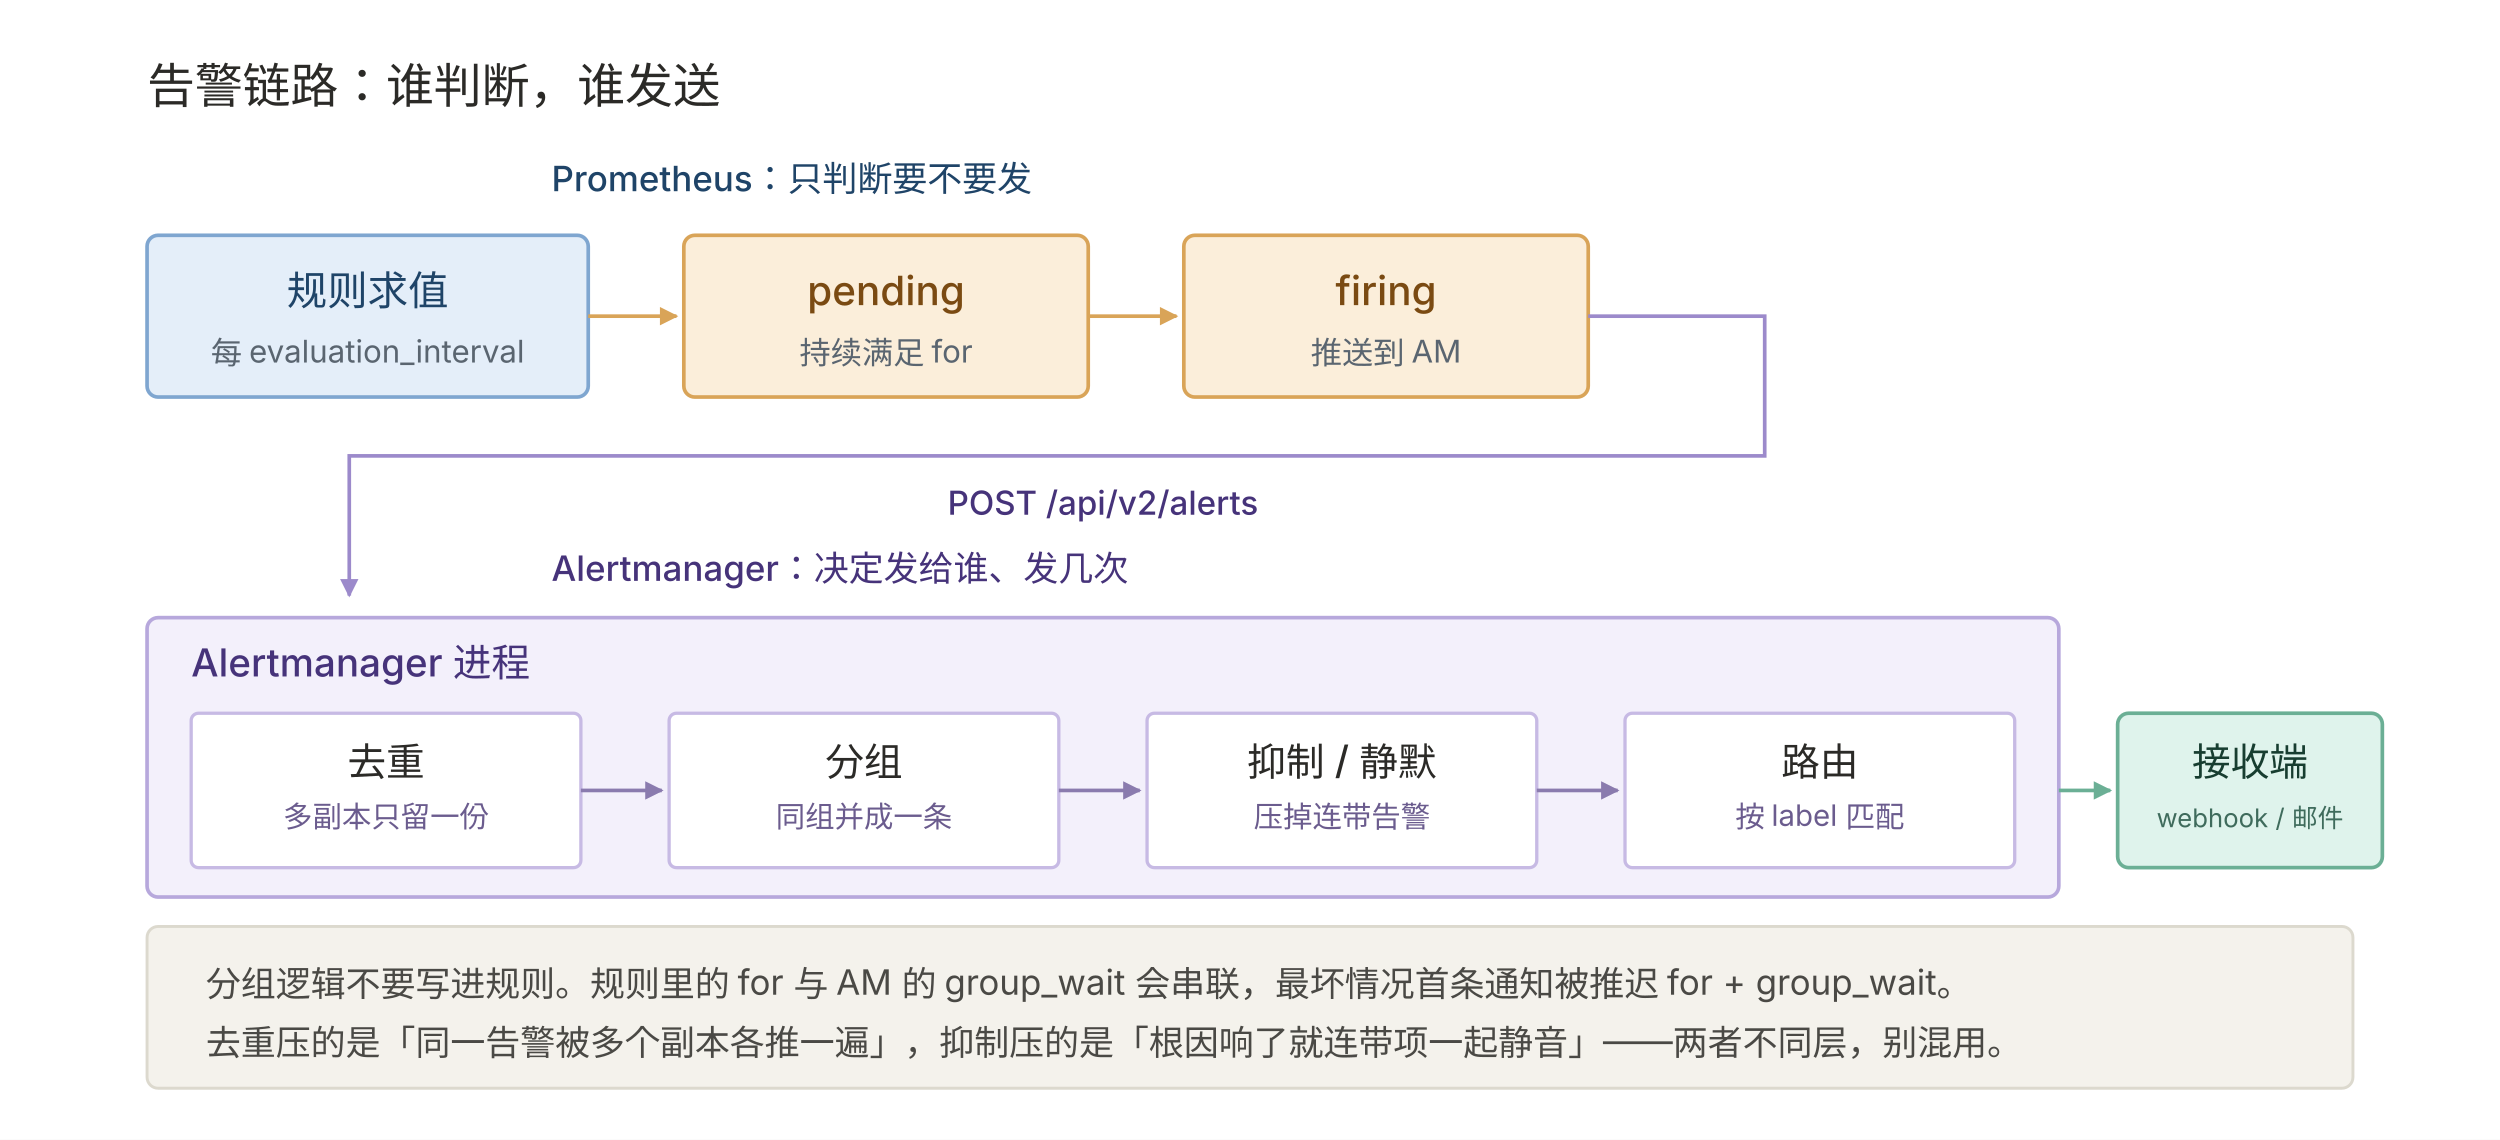
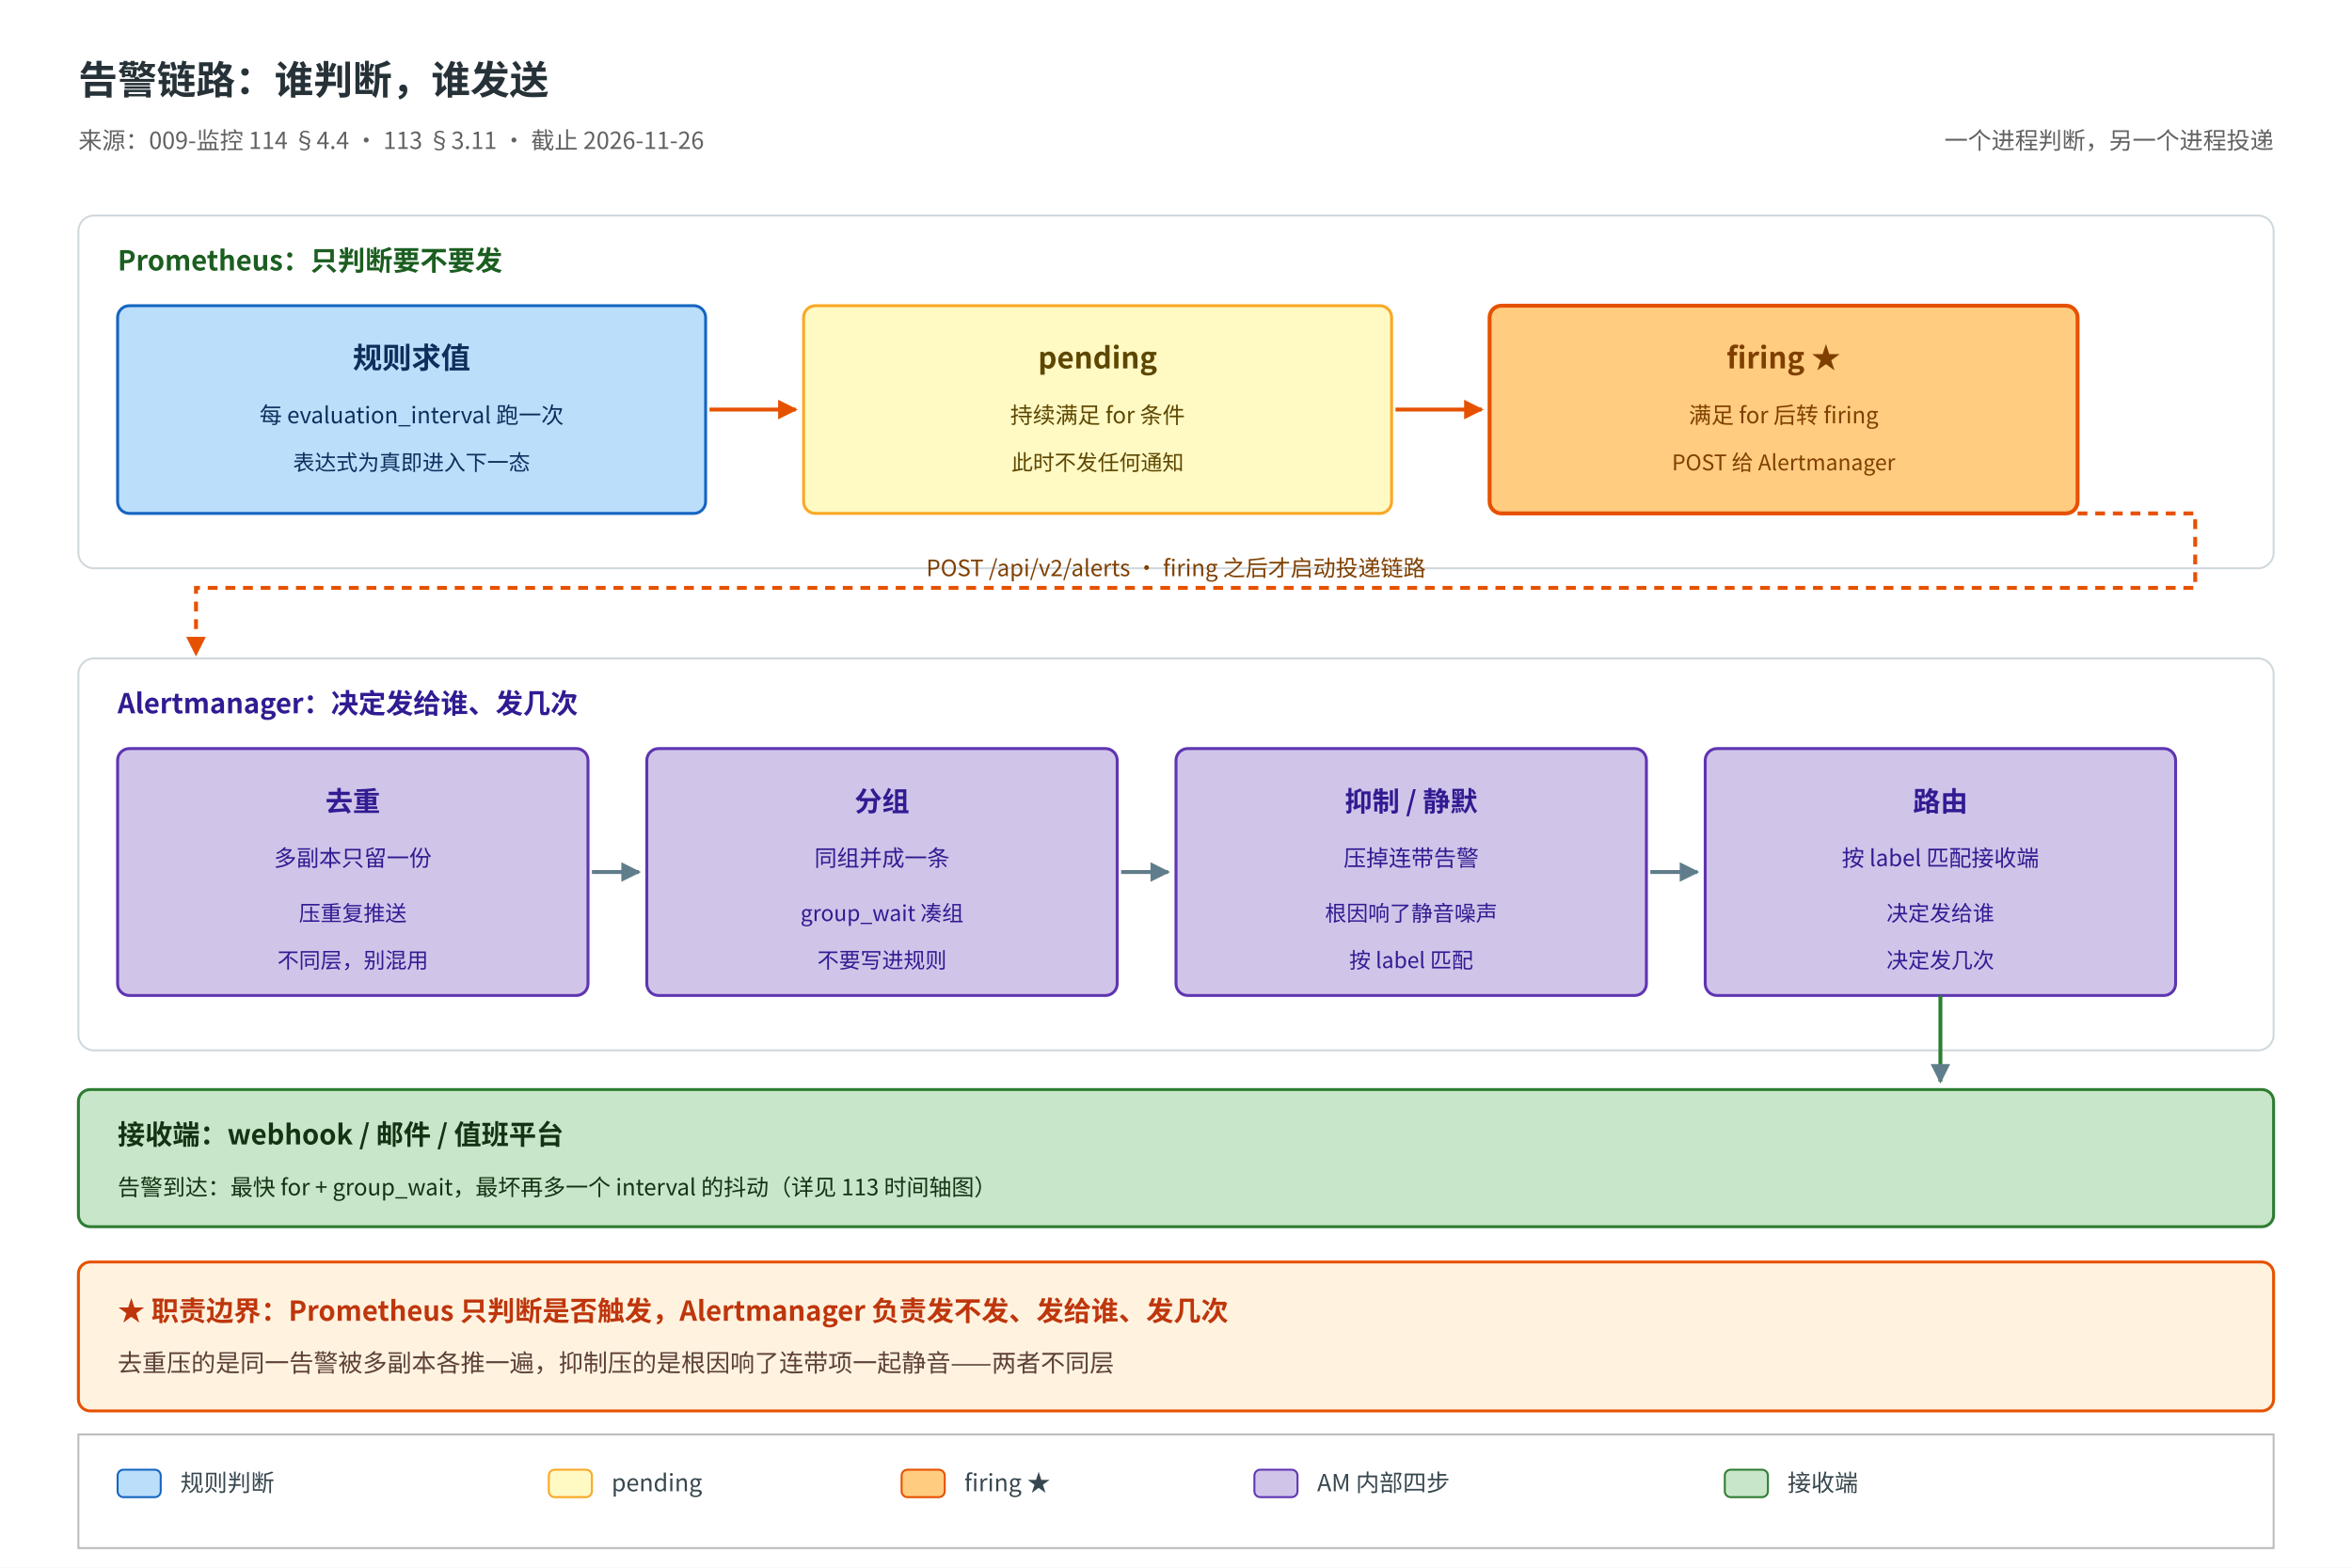
- <svg xmlns="http://www.w3.org/2000/svg" viewBox="0 0 1200 547.06" width="1200" height="547.06" font-family="-apple-system, 'Segoe UI', 'Microsoft YaHei', 'PingFang SC', sans-serif">
-   <g transform="scale(1.764706)">
-     <defs>
-       <marker id="m1" viewBox="0 0 10 10" refX="9" refY="5" markerWidth="5" markerHeight="5" orient="auto-start-reverse">
-         <path d="M0,0 L10,5 L0,10 z" fill="#D9A458" />
-       </marker>
-       <marker id="m2" viewBox="0 0 10 10" refX="9" refY="5" markerWidth="5" markerHeight="5" orient="auto-start-reverse">
-         <path d="M0,0 L10,5 L0,10 z" fill="#9C8ACB" />
-       </marker>
-       <marker id="m3" viewBox="0 0 10 10" refX="9" refY="5" markerWidth="5" markerHeight="5" orient="auto-start-reverse">
-         <path d="M0,0 L10,5 L0,10 z" fill="#6BAF95" />
-       </marker>
-       <marker id="m4" viewBox="0 0 10 10" refX="9" refY="5" markerWidth="5" markerHeight="5" orient="auto-start-reverse">
-         <path d="M0,0 L10,5 L0,10 z" fill="#8A7BAE" />
-       </marker>
-     </defs>
-     <rect width="680" height="310" fill="#FFFFFF" />
-     <text x="40" y="28" font-size="13" font-weight="500" fill="#2B2A27">告警链路：谁判断，谁发送</text>
-     <text x="150" y="52" font-size="9.5" font-weight="500" fill="#1F4468">Prometheus：只判断要不要发</text>
-     <g stroke-width="1">
-       <rect x="40" y="64" width="120" height="44" rx="3" fill="#E4EEF9" stroke="#7FA6D0" />
-       <rect x="186" y="64" width="110" height="44" rx="3" fill="#FBEEDA" stroke="#D9A458" />
-       <rect x="322" y="64" width="110" height="44" rx="3" fill="#FBEEDA" stroke="#D9A458" />
-     </g>
-     <g font-size="11" font-weight="500" text-anchor="middle">
-       <text x="100" y="83" fill="#1F4468">规则求值</text>
-       <text x="241" y="83" fill="#7A4A12">pending</text>
-       <text x="377" y="83" fill="#7A4A12">firing</text>
-     </g>
-     <g fill="#5A6570" font-size="8.5" text-anchor="middle">
-       <text x="100" y="99">每 evaluation_interval</text>
-       <text x="241" y="99">持续满足 for</text>
-       <text x="377" y="99">推送到 AM</text>
-     </g>
-     <g stroke="#D9A458" stroke-width="1" marker-end="url(#m1)">
-       <line x1="160" y1="86" x2="184" y2="86" />
-       <line x1="296" y1="86" x2="320" y2="86" />
-     </g>
-     <path d="M432,86 L480,86 L480,124 L95,124 L95,162" fill="none" stroke="#9C8ACB" stroke-width="1" marker-end="url(#m2)" />
-     <text x="300" y="140" font-size="9" font-weight="500" fill="#46337A" text-anchor="middle">POST /api/v2/alerts</text>
-     <text x="150" y="158" font-size="9.5" font-weight="500" fill="#46337A">Alertmanager：决定发给谁、发几次</text>
-     <rect x="40" y="168" width="520" height="76" rx="3" fill="#F3F0FB" stroke="#B7A8DC" stroke-width="1" />
-     <text x="52" y="184" font-size="10.5" font-weight="500" fill="#46337A">Alertmanager 进程</text>
-     <g stroke-width="0.9" fill="#FFFFFF" stroke="#C7BAE4">
-       <rect x="52" y="194" width="106" height="42" rx="2" />
-       <rect x="182" y="194" width="106" height="42" rx="2" />
-       <rect x="312" y="194" width="106" height="42" rx="2" />
-       <rect x="442" y="194" width="106" height="42" rx="2" />
-     </g>
-     <g font-size="10.5" font-weight="500" fill="#2B2A27" text-anchor="middle">
-       <text x="105" y="211">去重</text>
-       <text x="235" y="211">分组</text>
-       <text x="365" y="211">抑制 / 静默</text>
-       <text x="495" y="211">路由</text>
-     </g>
-     <g fill="#6B5C8E" font-size="8" text-anchor="middle">
-       <text x="105" y="225">多副本只留一份</text>
-       <text x="235" y="225">同组并成一条</text>
-       <text x="365" y="225">压掉连带告警</text>
-       <text x="495" y="225">按 label 匹配</text>
-     </g>
-     <g stroke="#8A7BAE" stroke-width="1" marker-end="url(#m4)">
-       <line x1="158" y1="215" x2="180" y2="215" />
-       <line x1="288" y1="215" x2="310" y2="215" />
-       <line x1="418" y1="215" x2="440" y2="215" />
-     </g>
-     <line x1="560" y1="215" x2="574" y2="215" stroke="#6BAF95" stroke-width="1" marker-end="url(#m3)" />
-     <rect x="576" y="194" width="72" height="42" rx="3" fill="#DFF3EC" stroke="#6BAF95" stroke-width="1" />
-     <text x="612" y="211" font-size="10.5" font-weight="500" fill="#173D30" text-anchor="middle">接收端</text>
-     <text x="612" y="225" font-size="7" fill="#3F6B5C" text-anchor="middle">webhook / 邮件</text>
-     <rect x="40" y="252" width="600" height="44" rx="3" fill="#F4F2EC" stroke="#DCD9CE" stroke-width="0.8" />
-     <text x="56" y="271" font-size="9.5" fill="#4A4945">分组逻辑不要写进规则。规则里的 for 与 AM 的 group_wait 会串联，最坏情况首条通知被推迟 for + group_wait。</text>
-     <text x="56" y="287" font-size="9.5" fill="#4A4945">去重压的是「同一告警被多个副本各推一遍」，抑制压的是「根因响了就连带项一起静音」——两者不同层，别混用。</text>
-   </g>
+ <svg xmlns="http://www.w3.org/2000/svg" viewBox="0 0 1200 800" font-family="'Microsoft YaHei','PingFang SC','Noto Sans CJK SC',sans-serif">
+   <rect x="0" y="0" width="1200" height="800" fill="#ffffff" />
+   <defs>
+     <marker id="arrow" viewBox="0 0 10 10" refX="9" refY="5" markerWidth="10" markerHeight="10" markerUnits="userSpaceOnUse" orient="auto-start-reverse">
+       <path d="M 0 0 L 10 5 L 0 10 z" fill="#607d8b" />
+     </marker>
+     <marker id="arrowOrange" viewBox="0 0 10 10" refX="9" refY="5" markerWidth="10" markerHeight="10" markerUnits="userSpaceOnUse" orient="auto-start-reverse">
+       <path d="M 0 0 L 10 5 L 0 10 z" fill="#e65100" />
+     </marker>
+   </defs>
+   <text x="40" y="48" font-size="20" font-weight="bold" fill="#263238">告警链路：谁判断，谁发送</text>
+   <text x="40" y="76" font-size="12" fill="#616161">来源：009-监控 114 §4.4 · 113 §3.11 · 截止 2026-11-26</text>
+   <text x="1160" y="76" font-size="12" fill="#616161" text-anchor="end">一个进程判断，另一个进程投递</text>
+   <rect x="40" y="110" width="1120" height="180" rx="8" fill="#ffffff" stroke="#cfd8dc" stroke-width="1" />
+   <text x="60" y="138" font-size="14" font-weight="bold" fill="#1b5e20">Prometheus：只判断要不要发</text>
+   <rect x="60" y="156" width="300" height="106" rx="6" fill="#bbdefb" stroke="#1565c0" stroke-width="1.5" />
+   <text x="210" y="188" font-size="15" font-weight="bold" fill="#0d2f5c" text-anchor="middle">规则求值</text>
+   <text x="210" y="216" font-size="11.5" fill="#0d2f5c" text-anchor="middle">每 evaluation_interval 跑一次</text>
+   <text x="210" y="240" font-size="11" fill="#0d2f5c" text-anchor="middle">表达式为真即进入下一态</text>
+   <rect x="410" y="156" width="300" height="106" rx="6" fill="#fff9c4" stroke="#f9a825" stroke-width="1.5" />
+   <text x="560" y="188" font-size="15" font-weight="bold" fill="#5d4700" text-anchor="middle">pending</text>
+   <text x="560" y="216" font-size="11.5" fill="#5d4700" text-anchor="middle">持续满足 for 条件</text>
+   <text x="560" y="240" font-size="11" fill="#5d4700" text-anchor="middle">此时不发任何通知</text>
+   <rect x="760" y="156" width="300" height="106" rx="6" fill="#ffcc80" stroke="#e65100" stroke-width="2" />
+   <text x="910" y="188" font-size="15" font-weight="bold" fill="#7f3f00" text-anchor="middle">firing ★</text>
+   <text x="910" y="216" font-size="11.5" fill="#7f3f00" text-anchor="middle">满足 for 后转 firing</text>
+   <text x="910" y="240" font-size="11" fill="#7f3f00" text-anchor="middle">POST 给 Alertmanager</text>
+   <line x1="362" y1="209" x2="406" y2="209" stroke="#e65100" stroke-width="2" marker-end="url(#arrowOrange)" />
+   <line x1="712" y1="209" x2="756" y2="209" stroke="#e65100" stroke-width="2" marker-end="url(#arrowOrange)" />
+   <path d="M 1060 262 L 1120 262 L 1120 300 L 100 300 L 100 334" fill="none" stroke="#e65100" stroke-width="2" stroke-dasharray="5 4" marker-end="url(#arrowOrange)" />
+   <text x="600" y="294" font-size="11.5" fill="#7f3f00" text-anchor="middle">POST /api/v2/alerts · firing 之后才启动投递链路</text>
+   <rect x="40" y="336" width="1120" height="200" rx="8" fill="#ffffff" stroke="#cfd8dc" stroke-width="1" />
+   <text x="60" y="364" font-size="14" font-weight="bold" fill="#311b92">Alertmanager：决定发给谁、发几次</text>
+   <rect x="60" y="382" width="240" height="126" rx="6" fill="#d1c4e9" stroke="#5e35b1" stroke-width="1.5" />
+   <text x="180" y="414" font-size="14" font-weight="bold" fill="#311b92" text-anchor="middle">去重</text>
+   <text x="180" y="442" font-size="11.5" fill="#311b92" text-anchor="middle">多副本只留一份</text>
+   <text x="180" y="470" font-size="11" fill="#311b92" text-anchor="middle">压重复推送</text>
+   <text x="180" y="494" font-size="11" fill="#311b92" text-anchor="middle">不同层，别混用</text>
+   <rect x="330" y="382" width="240" height="126" rx="6" fill="#d1c4e9" stroke="#5e35b1" stroke-width="1.5" />
+   <text x="450" y="414" font-size="14" font-weight="bold" fill="#311b92" text-anchor="middle">分组</text>
+   <text x="450" y="442" font-size="11.5" fill="#311b92" text-anchor="middle">同组并成一条</text>
+   <text x="450" y="470" font-size="11" fill="#311b92" text-anchor="middle">group_wait 凑组</text>
+   <text x="450" y="494" font-size="11" fill="#311b92" text-anchor="middle">不要写进规则</text>
+   <rect x="600" y="382" width="240" height="126" rx="6" fill="#d1c4e9" stroke="#5e35b1" stroke-width="1.5" />
+   <text x="720" y="414" font-size="14" font-weight="bold" fill="#311b92" text-anchor="middle">抑制 / 静默</text>
+   <text x="720" y="442" font-size="11.5" fill="#311b92" text-anchor="middle">压掉连带告警</text>
+   <text x="720" y="470" font-size="11" fill="#311b92" text-anchor="middle">根因响了静音噪声</text>
+   <text x="720" y="494" font-size="11" fill="#311b92" text-anchor="middle">按 label 匹配</text>
+   <rect x="870" y="382" width="240" height="126" rx="6" fill="#d1c4e9" stroke="#5e35b1" stroke-width="1.5" />
+   <text x="990" y="414" font-size="14" font-weight="bold" fill="#311b92" text-anchor="middle">路由</text>
+   <text x="990" y="442" font-size="11.5" fill="#311b92" text-anchor="middle">按 label 匹配接收端</text>
+   <text x="990" y="470" font-size="11" fill="#311b92" text-anchor="middle">决定发给谁</text>
+   <text x="990" y="494" font-size="11" fill="#311b92" text-anchor="middle">决定发几次</text>
+   <line x1="302" y1="445" x2="326" y2="445" stroke="#607d8b" stroke-width="2" marker-end="url(#arrow)" />
+   <line x1="572" y1="445" x2="596" y2="445" stroke="#607d8b" stroke-width="2" marker-end="url(#arrow)" />
+   <line x1="842" y1="445" x2="866" y2="445" stroke="#607d8b" stroke-width="2" marker-end="url(#arrow)" />
+   <rect x="40" y="556" width="1120" height="70" rx="6" fill="#c8e6c9" stroke="#2e7d32" stroke-width="1.5" />
+   <text x="60" y="584" font-size="14" font-weight="bold" fill="#123314">接收端：webhook / 邮件 / 值班平台</text>
+   <text x="60" y="610" font-size="11.5" fill="#123314">告警到达：最快 for + group_wait，最坏再多一个 interval 的抖动（详见 113 时间轴图）</text>
+   <line x1="990" y1="508" x2="990" y2="552" stroke="#2e7d32" stroke-width="2" marker-end="url(#arrow)" />
+   <rect x="40" y="644" width="1120" height="76" rx="6" fill="#fff3e0" stroke="#e65100" stroke-width="1.5" />
+   <text x="60" y="674" font-size="14" font-weight="bold" fill="#bf360c">★ 职责边界：Prometheus 只判断是否触发，Alertmanager 负责发不发、发给谁、发几次</text>
+   <text x="60" y="700" font-size="12.5" fill="#5d4037">去重压的是同一告警被多副本各推一遍，抑制压的是根因响了连带项一起静音——两者不同层</text>
+   <rect x="40" y="732" width="1120" height="58" fill="#ffffff" stroke="#bdbdbd" stroke-width="1" />
+   <rect x="60" y="750" width="22" height="14" rx="3" fill="#bbdefb" stroke="#1565c0" stroke-width="1" />
+   <text x="92" y="761" font-size="12" fill="#37474f">规则判断</text>
+   <rect x="280" y="750" width="22" height="14" rx="3" fill="#fff9c4" stroke="#f9a825" stroke-width="1" />
+   <text x="312" y="761" font-size="12" fill="#37474f">pending</text>
+   <rect x="460" y="750" width="22" height="14" rx="3" fill="#ffcc80" stroke="#e65100" stroke-width="1" />
+   <text x="492" y="761" font-size="12" fill="#37474f">firing ★</text>
+   <rect x="640" y="750" width="22" height="14" rx="3" fill="#d1c4e9" stroke="#5e35b1" stroke-width="1" />
+   <text x="672" y="761" font-size="12" fill="#37474f">AM 内部四步</text>
+   <rect x="880" y="750" width="22" height="14" rx="3" fill="#c8e6c9" stroke="#2e7d32" stroke-width="1" />
+   <text x="912" y="761" font-size="12" fill="#37474f">接收端</text>
</svg>
